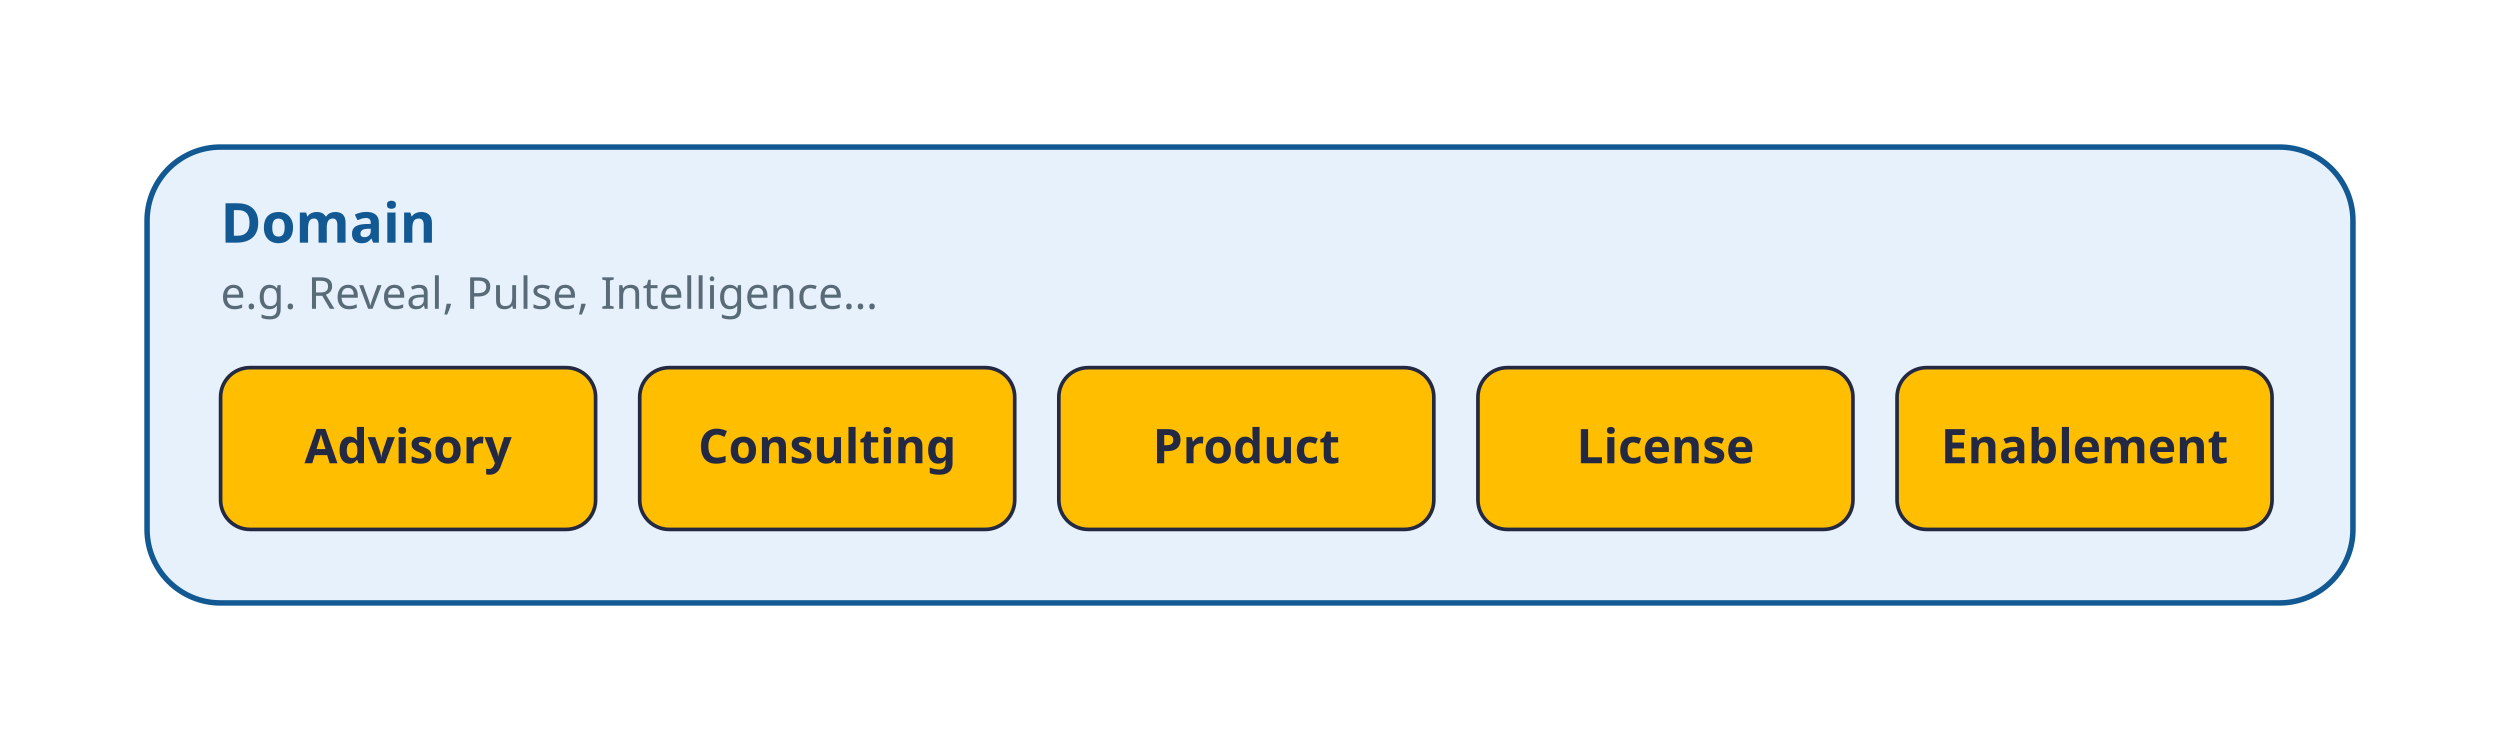
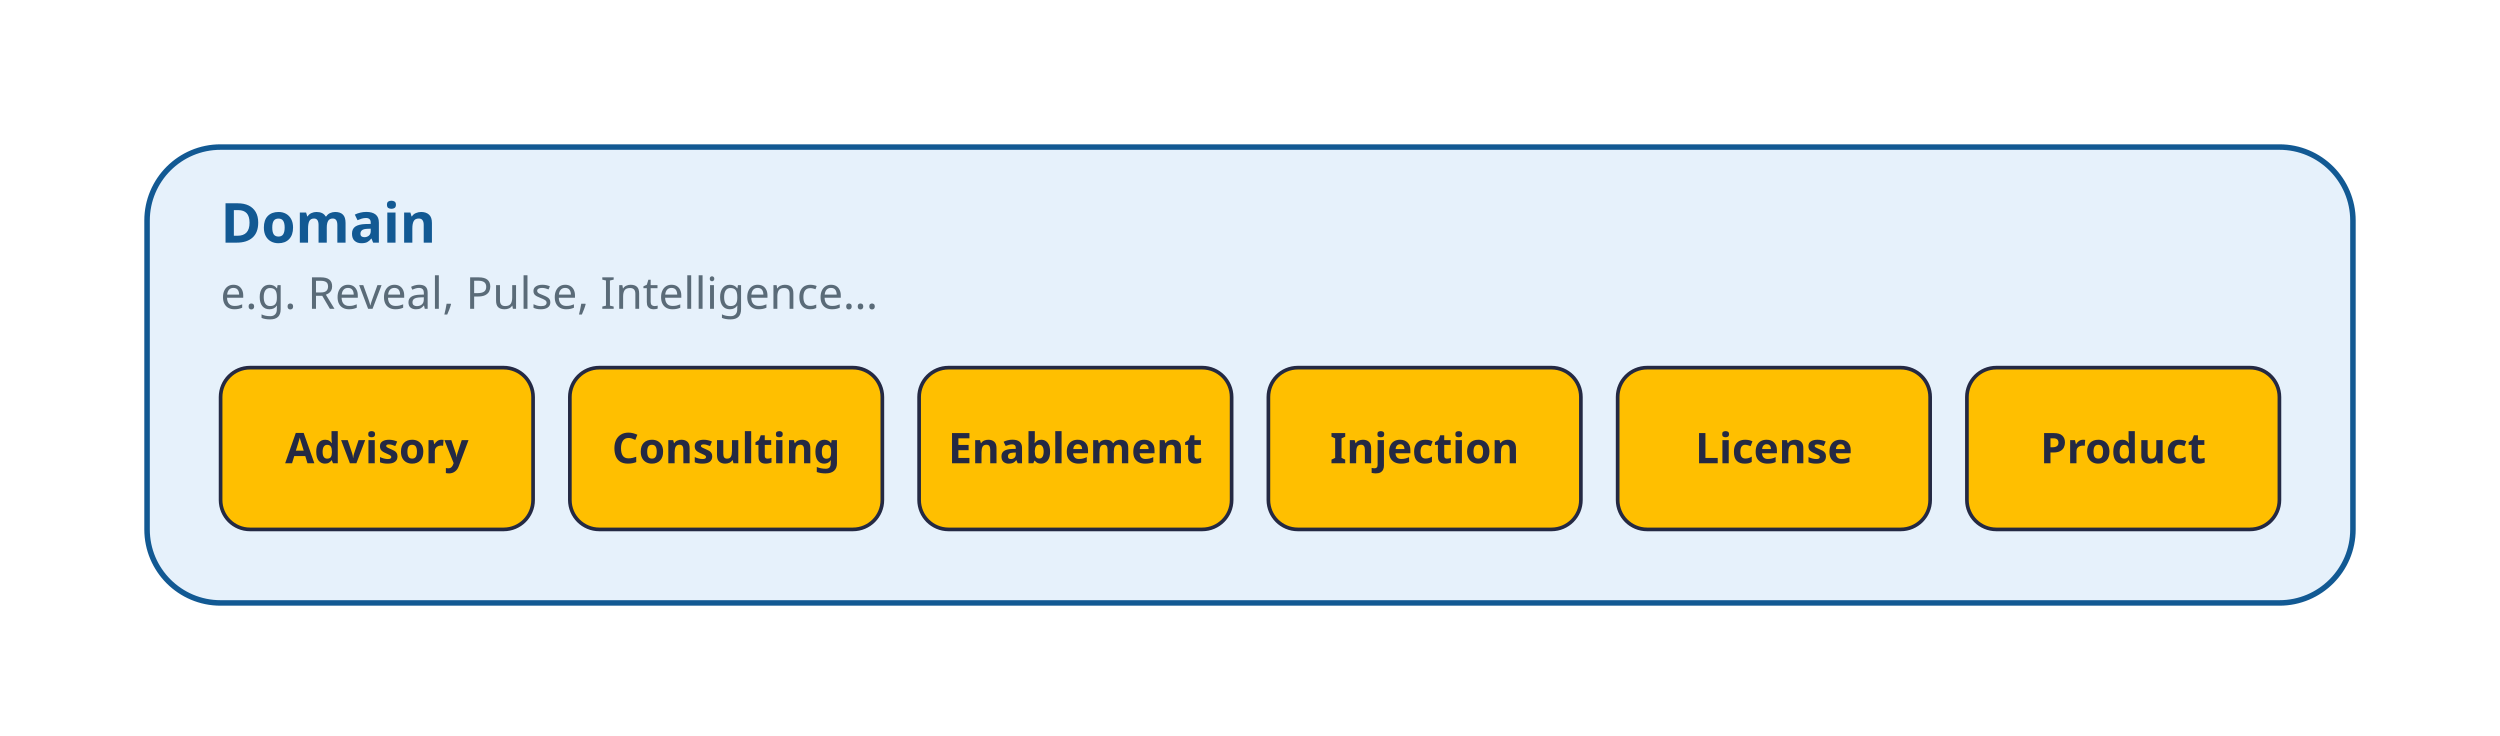
- <svg xmlns="http://www.w3.org/2000/svg" viewBox="0 0 680 200" role="img" aria-label="Five deliverable types that always sit inside a Domain: Advisory, Consulting, Product, License, Enablement">
+ <svg xmlns="http://www.w3.org/2000/svg" viewBox="0 0 680 200" role="img" aria-label="Six deliverable types that always sit inside a Domain: Advisory, Consulting, Enablement, Injection, License, Product">
  <rect x="40" y="40" width="600" height="124" rx="20" fill="#E6F1FB" stroke="#125993" stroke-width="1.5" />
  <text x="60" y="66" font-family="system-ui, sans-serif" font-size="15" font-weight="700" fill="#125993">Domain</text>
  <text x="60" y="84" font-family="system-ui, sans-serif" font-size="12" fill="#5a6b78">e.g. Reveal, Pulse, Intelligence…</text>
  <g>
-     <rect x="60" y="100" width="102" height="44" rx="8" fill="#FFBF00" stroke="#242943" stroke-width="1" />
-     <text x="111" y="126" font-family="system-ui, sans-serif" font-size="13" font-weight="600" fill="#242943" text-anchor="middle">Advisory</text>
+     <rect x="60" y="100" width="85" height="44" rx="8" fill="#FFBF00" stroke="#242943" stroke-width="1" />
+     <text x="102.5" y="126" font-family="system-ui, sans-serif" font-size="11.5" font-weight="600" fill="#242943" text-anchor="middle">Advisory</text>
  </g>
  <g>
-     <rect x="174" y="100" width="102" height="44" rx="8" fill="#FFBF00" stroke="#242943" stroke-width="1" />
-     <text x="225" y="126" font-family="system-ui, sans-serif" font-size="13" font-weight="600" fill="#242943" text-anchor="middle">Consulting</text>
+     <rect x="155" y="100" width="85" height="44" rx="8" fill="#FFBF00" stroke="#242943" stroke-width="1" />
+     <text x="197.5" y="126" font-family="system-ui, sans-serif" font-size="11.5" font-weight="600" fill="#242943" text-anchor="middle">Consulting</text>
  </g>
  <g>
-     <rect x="288" y="100" width="102" height="44" rx="8" fill="#FFBF00" stroke="#242943" stroke-width="1" />
-     <text x="339" y="126" font-family="system-ui, sans-serif" font-size="13" font-weight="600" fill="#242943" text-anchor="middle">Product</text>
+     <rect x="250" y="100" width="85" height="44" rx="8" fill="#FFBF00" stroke="#242943" stroke-width="1" />
+     <text x="292.5" y="126" font-family="system-ui, sans-serif" font-size="11.5" font-weight="600" fill="#242943" text-anchor="middle">Enablement</text>
  </g>
  <g>
-     <rect x="402" y="100" width="102" height="44" rx="8" fill="#FFBF00" stroke="#242943" stroke-width="1" />
-     <text x="453" y="126" font-family="system-ui, sans-serif" font-size="13" font-weight="600" fill="#242943" text-anchor="middle">License</text>
+     <rect x="345" y="100" width="85" height="44" rx="8" fill="#FFBF00" stroke="#242943" stroke-width="1" />
+     <text x="387.5" y="126" font-family="system-ui, sans-serif" font-size="11.5" font-weight="600" fill="#242943" text-anchor="middle">Injection</text>
  </g>
  <g>
-     <rect x="516" y="100" width="102" height="44" rx="8" fill="#FFBF00" stroke="#242943" stroke-width="1" />
-     <text x="567" y="126" font-family="system-ui, sans-serif" font-size="13" font-weight="600" fill="#242943" text-anchor="middle">Enablement</text>
+     <rect x="440" y="100" width="85" height="44" rx="8" fill="#FFBF00" stroke="#242943" stroke-width="1" />
+     <text x="482.5" y="126" font-family="system-ui, sans-serif" font-size="11.5" font-weight="600" fill="#242943" text-anchor="middle">License</text>
+   </g>
+   <g>
+     <rect x="535" y="100" width="85" height="44" rx="8" fill="#FFBF00" stroke="#242943" stroke-width="1" />
+     <text x="577.5" y="126" font-family="system-ui, sans-serif" font-size="11.5" font-weight="600" fill="#242943" text-anchor="middle">Product</text>
  </g>
</svg>
